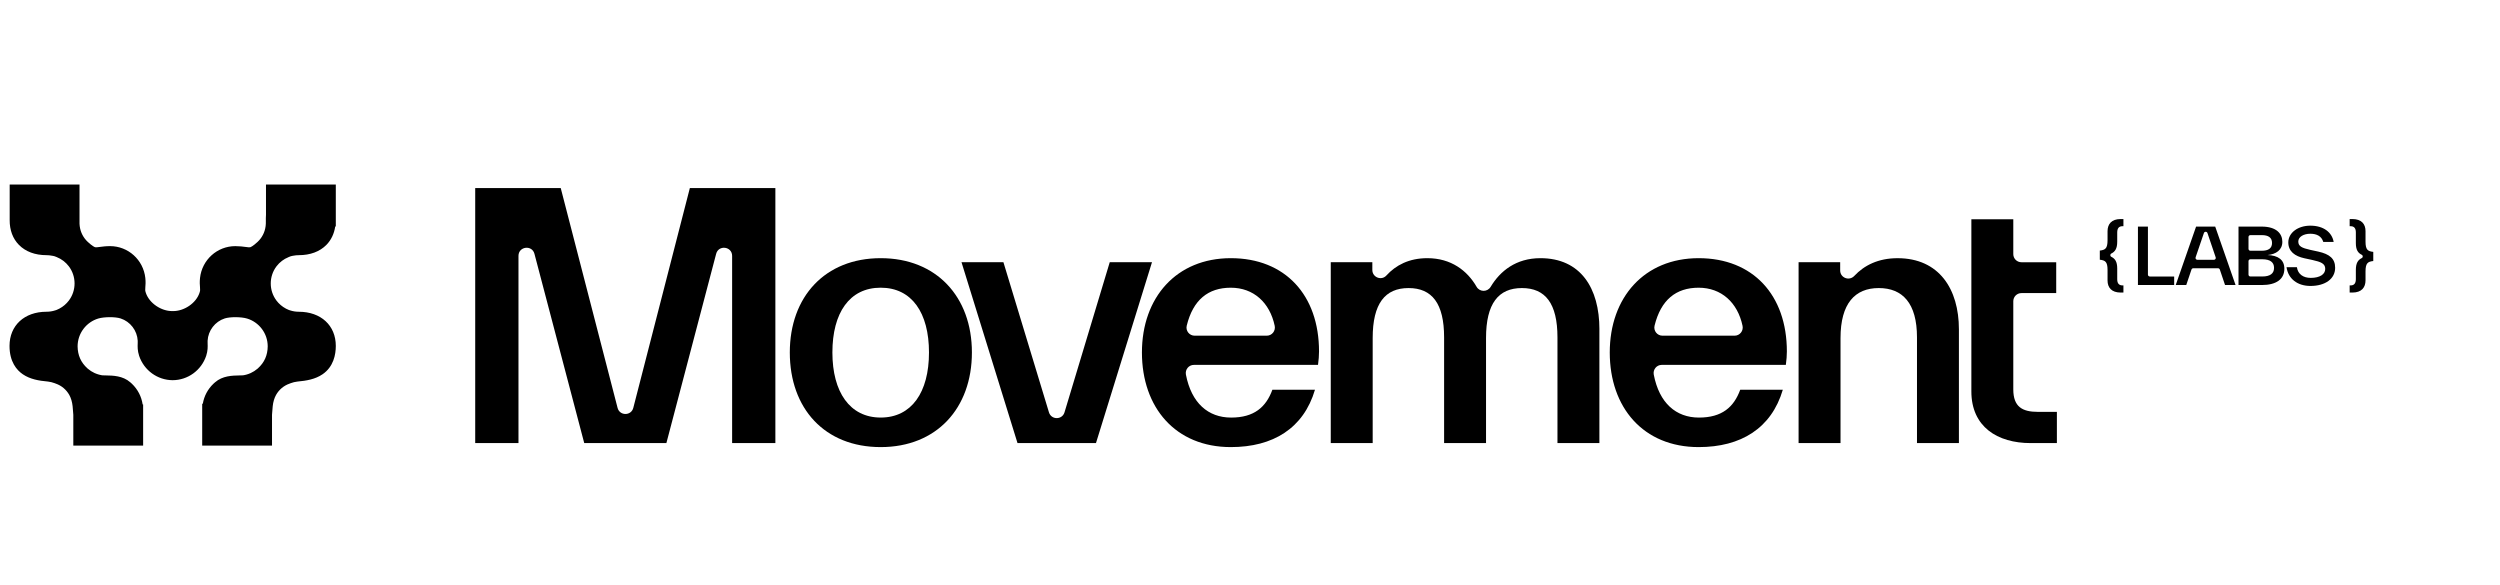
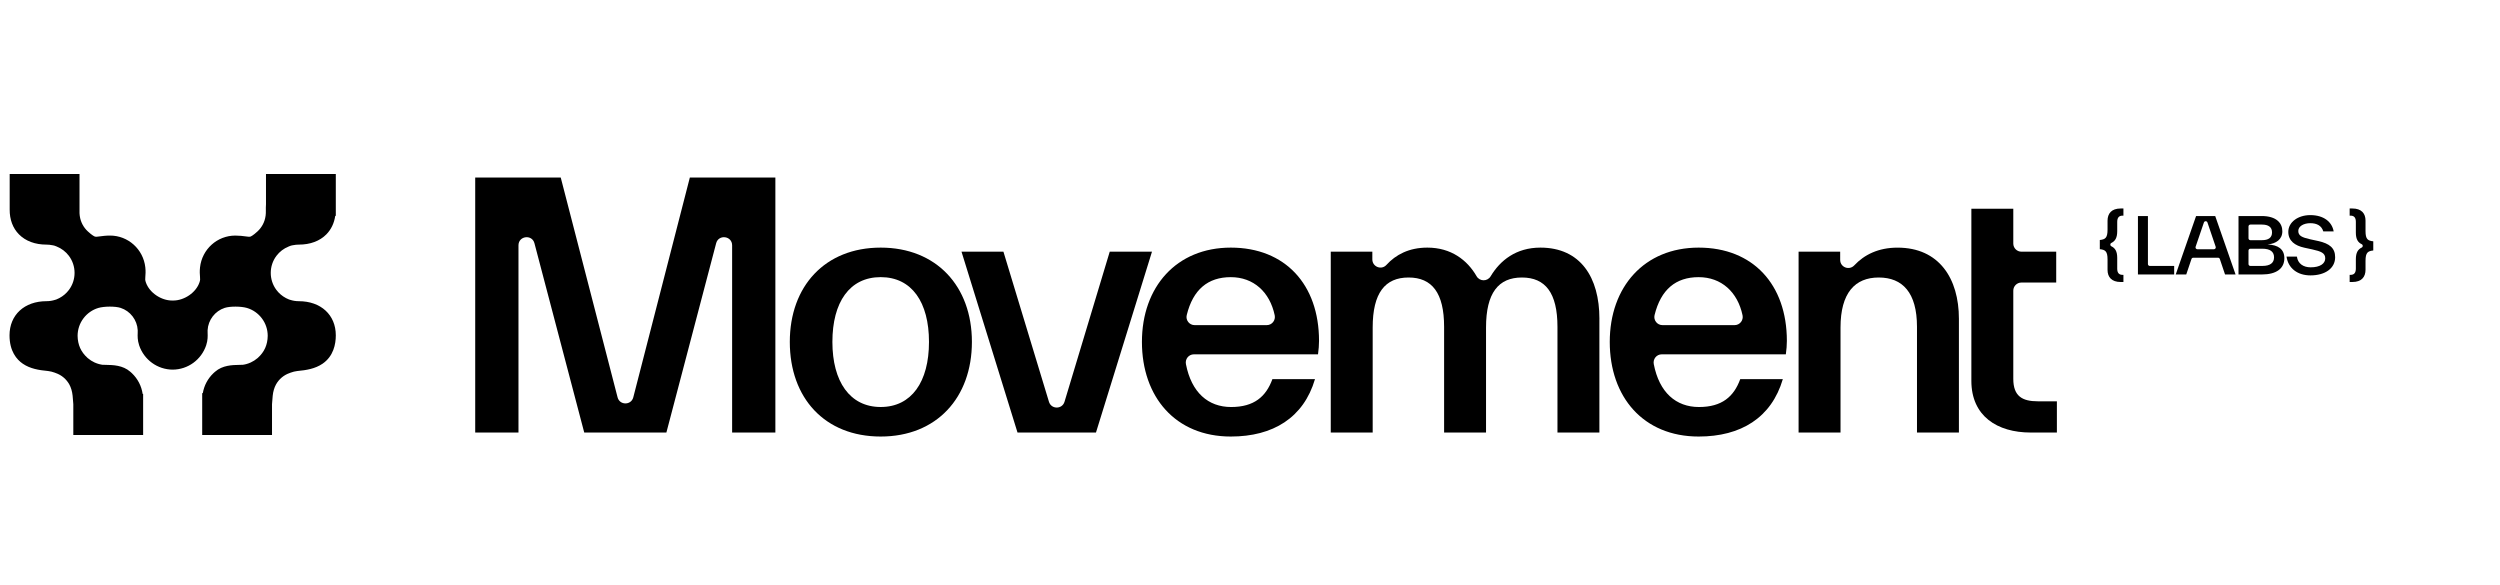
- <svg xmlns="http://www.w3.org/2000/svg" fill="none" viewBox="0 -17.48 236.79 55.38">
+ <svg xmlns="http://www.w3.org/2000/svg" fill="none" viewBox="0 -16.48 236.79 55.38">
  <path d="M27.326 6.875L27.371 6.856C27.505 6.799 27.604 6.767 27.681 6.758L27.766 6.743C27.941 6.707 28.12 6.689 28.3 6.689C29.383 6.689 30.288 6.352 30.915 5.714C31.367 5.254 31.651 4.658 31.751 3.968L31.806 3.968V0H25.193V2.871C25.177 3.078 25.178 3.268 25.18 3.437C25.181 3.622 25.182 3.797 25.16 3.929L25.153 3.972C25.079 4.532 24.808 5.053 24.39 5.438C23.963 5.832 23.763 5.918 23.697 5.937C23.631 5.956 23.535 5.947 23.256 5.909C23.016 5.877 22.688 5.833 22.286 5.833C20.573 5.833 19.136 7.127 18.945 8.844C18.902 9.234 18.926 9.526 18.944 9.739C18.963 9.976 18.969 10.047 18.887 10.283C18.725 10.746 18.379 11.176 17.913 11.493C17.447 11.81 16.911 11.985 16.404 11.985L16.355 11.985L16.305 11.985C15.798 11.985 15.262 11.811 14.796 11.493C14.33 11.176 13.984 10.746 13.822 10.284C13.74 10.047 13.745 9.976 13.765 9.739C13.783 9.526 13.807 9.234 13.764 8.842C13.573 7.126 12.137 5.832 10.423 5.832C10.022 5.832 9.693 5.877 9.451 5.909C9.175 5.947 9.078 5.955 9.012 5.936C8.946 5.917 8.746 5.831 8.319 5.437C7.902 5.053 7.631 4.532 7.556 3.971L7.55 3.929C7.539 3.865 7.534 3.79 7.531 3.71V0H0.917V3.364C0.909 4.311 1.212 5.124 1.793 5.714C2.42 6.352 3.324 6.689 4.407 6.689C4.587 6.689 4.767 6.708 4.942 6.744L5.027 6.758C5.104 6.768 5.202 6.799 5.337 6.856L5.381 6.875C5.83 7.054 6.222 7.353 6.517 7.741C7.243 8.695 7.245 10.03 6.523 10.987C6.286 11.301 5.979 11.563 5.634 11.745L5.602 11.762C5.508 11.814 5.424 11.852 5.346 11.88C5.312 11.892 5.281 11.901 5.252 11.91L5.219 11.92C4.958 12.004 4.685 12.047 4.407 12.047C2.311 12.047 0.902 13.347 0.902 15.282C0.902 16.793 1.585 17.577 2.158 17.968C2.857 18.446 3.7 18.582 4.508 18.656L4.563 18.663C4.777 18.691 4.958 18.735 5.166 18.81L5.266 18.849L5.283 18.855C5.826 19.042 6.282 19.425 6.565 19.932C6.725 20.219 6.836 20.594 6.877 20.989C6.894 21.144 6.904 21.294 6.915 21.443C6.923 21.555 6.932 21.682 6.944 21.809V24.723H13.557V20.832L13.511 20.832C13.402 20.084 13.049 19.398 12.492 18.866C12.443 18.82 12.397 18.78 12.361 18.749L12.339 18.729C11.627 18.107 10.702 18.091 10.026 18.078H10.018C9.905 18.076 9.798 18.074 9.704 18.07L9.602 18.054L9.385 18.005L9.18 17.941L8.959 17.853C8.728 17.747 8.512 17.609 8.321 17.445L8.278 17.407C7.666 16.856 7.362 16.176 7.35 15.329C7.352 14.724 7.543 14.15 7.905 13.67C8.257 13.202 8.756 12.854 9.31 12.689C9.871 12.523 10.917 12.518 11.422 12.681C12.341 12.977 12.993 13.828 13.044 14.798C13.049 14.878 13.046 14.962 13.042 15.061C13.031 15.345 13.017 15.735 13.18 16.228C13.641 17.599 14.916 18.524 16.355 18.53C17.792 18.524 19.066 17.599 19.528 16.226C19.69 15.736 19.676 15.346 19.665 15.06C19.662 14.962 19.659 14.878 19.663 14.798C19.714 13.828 20.366 12.977 21.285 12.681C21.79 12.519 22.836 12.523 23.397 12.69C23.951 12.854 24.451 13.203 24.802 13.671C25.164 14.151 25.356 14.724 25.357 15.329C25.345 16.176 25.041 16.856 24.429 17.408L24.39 17.442C24.195 17.609 23.979 17.747 23.748 17.853L23.527 17.942L23.323 18.006L23.145 18.047L23.004 18.07C22.91 18.075 22.802 18.077 22.689 18.079H22.682C22.006 18.092 21.08 18.108 20.371 18.729L20.346 18.75C20.31 18.782 20.265 18.82 20.215 18.868C19.678 19.381 19.331 20.038 19.21 20.757H19.151V24.724H25.764V21.811C25.776 21.684 25.785 21.557 25.793 21.444C25.804 21.298 25.814 21.147 25.831 20.991C25.872 20.595 25.983 20.22 26.143 19.933C26.426 19.426 26.881 19.044 27.425 18.856L27.542 18.811C27.75 18.736 27.93 18.692 28.145 18.664L28.2 18.657C29.008 18.583 29.851 18.447 30.55 17.97C31.588 17.26 31.806 16.117 31.806 15.283C31.806 13.348 30.397 12.048 28.3 12.048C28.023 12.048 27.75 12.005 27.489 11.921L27.456 11.911C27.427 11.902 27.396 11.893 27.364 11.881C27.284 11.854 27.2 11.815 27.103 11.762L27.074 11.746C26.729 11.564 26.422 11.302 26.185 10.989C25.463 10.032 25.465 8.696 26.191 7.742C26.485 7.355 26.878 7.055 27.326 6.877V6.875Z" fill="black" />
  <path d="M73.442 24.486H69.344V6.756C69.344 5.854 68.06 5.689 67.831 6.56L63.118 24.486H55.336L50.621 6.56C50.392 5.689 49.108 5.854 49.108 6.756V24.486H45.01V0.332H53.11L58.494 21.153C58.692 21.923 59.785 21.923 59.983 21.153L65.34 0.332H73.44V24.484L73.442 24.486Z" fill="black" />
  <path d="M74.807 15.904C74.807 10.629 78.141 6.973 83.416 6.973C88.69 6.973 92.055 10.629 92.055 15.904C92.055 21.178 88.721 24.867 83.416 24.867C78.111 24.867 74.807 21.211 74.807 15.904ZM87.99 15.904C87.99 12.154 86.37 9.769 83.416 9.769C80.461 9.769 78.841 12.154 78.841 15.904C78.841 19.654 80.492 22.069 83.416 22.069C86.339 22.069 87.99 19.684 87.99 15.904Z" fill="black" />
  <path d="M105.11 7.356H109.112L103.807 24.486H96.374L91.069 7.356H95.04L99.353 21.576C99.575 22.305 100.605 22.303 100.826 21.576L105.11 7.358V7.356Z" fill="black" />
  <path d="M124.837 17.081H113.079C112.593 17.081 112.233 17.527 112.326 18.006C112.849 20.7 114.432 22.071 116.608 22.071C118.784 22.071 119.912 21.086 120.516 19.432H124.55C123.47 23.088 120.579 24.867 116.577 24.867C111.336 24.867 108.159 21.117 108.159 15.904C108.159 10.691 111.43 6.973 116.577 6.973C121.725 6.973 124.933 10.469 124.933 15.808C124.933 16.188 124.9 16.634 124.837 17.079V17.081ZM113.15 14.315H119.983C120.473 14.315 120.837 13.861 120.735 13.381C120.27 11.177 118.73 9.771 116.575 9.771C114.421 9.771 113 10.931 112.403 13.362C112.283 13.846 112.651 14.315 113.15 14.315Z" fill="black" />
  <path d="M151.488 13.711V24.486H147.517V14.475C147.517 11.265 146.374 9.804 144.15 9.804C141.926 9.804 140.751 11.265 140.751 14.538V24.486H136.78V14.475C136.78 11.265 135.637 9.804 133.413 9.804C131.189 9.804 130.015 11.265 130.015 14.538V24.486H126.044V7.356H129.982V8.091C129.982 8.789 130.841 9.131 131.312 8.616C132.202 7.639 133.457 6.973 135.193 6.973C137.44 6.973 138.972 8.15 139.854 9.679C140.152 10.194 140.88 10.198 141.188 9.689C142.087 8.189 143.594 6.973 145.899 6.973C149.71 6.973 151.49 9.802 151.49 13.711H151.488Z" fill="black" />
  <path d="M169.148 17.081H157.391C156.905 17.081 156.545 17.527 156.638 18.006C157.16 20.7 158.744 22.071 160.92 22.071C163.096 22.071 164.224 21.086 164.828 19.432H168.862C167.782 23.088 164.891 24.867 160.889 24.867C155.648 24.867 152.47 21.117 152.47 15.904C152.47 10.691 155.742 6.973 160.889 6.973C166.037 6.973 169.245 10.469 169.245 15.808C169.245 16.188 169.212 16.634 169.148 17.079V17.081ZM157.462 14.315H164.295C164.785 14.315 165.149 13.861 165.047 13.381C164.582 11.177 163.042 9.771 160.887 9.771C158.733 9.771 157.312 10.931 156.714 13.362C156.595 13.846 156.962 14.315 157.462 14.315Z" fill="black" />
  <path d="M185.54 13.712V24.486H181.569V14.475C181.569 11.233 180.202 9.804 177.948 9.804C175.693 9.804 174.327 11.266 174.327 14.538V24.486H170.355V7.356H174.294V8.135C174.294 8.837 175.149 9.166 175.63 8.654C176.573 7.648 177.909 6.975 179.728 6.975C183.666 6.975 185.54 9.898 185.54 13.713V13.712Z" fill="black" />
  <path d="M193.011 21.53C191.55 21.53 190.691 21.053 190.691 19.402V11.05C190.691 10.625 191.035 10.281 191.46 10.281H194.756V7.358H191.46C191.035 7.358 190.691 7.014 190.691 6.589V3.291H186.72V19.594C186.72 22.93 189.167 24.488 192.342 24.488H194.82V21.532H193.009L193.011 21.53Z" fill="black" />
  <path d="M203.62 8.709H205.929V9.517H202.497V3.982H203.443V8.533C203.443 8.63 203.522 8.709 203.62 8.709Z" fill="black" />
  <path d="M210.747 9.517L210.252 8.05C210.228 7.978 210.16 7.929 210.084 7.929H207.736C207.66 7.929 207.592 7.978 207.568 8.05L207.073 9.517H206.076L208.005 3.982H209.816L211.744 9.517H210.747ZM208.127 7.128H209.693C209.815 7.128 209.9 7.01 209.861 6.895L209.081 4.593C209.027 4.433 208.799 4.433 208.745 4.593L207.959 6.895C207.92 7.009 208.005 7.128 208.127 7.128Z" fill="black" />
  <path d="M216.365 7.973C216.365 8.956 215.609 9.517 214.23 9.517H212.023V3.982H214.216C215.617 3.982 216.174 4.652 216.174 5.424C216.174 6.196 215.587 6.597 214.773 6.677C215.785 6.713 216.365 7.135 216.365 7.973ZM212.969 4.966V6.092C212.969 6.19 213.048 6.269 213.146 6.269H214.238C214.846 6.269 215.198 6.043 215.198 5.533C215.198 5.023 214.846 4.79 214.238 4.79H213.146C213.048 4.79 212.969 4.869 212.969 4.966ZM214.274 8.708C215.023 8.708 215.389 8.424 215.389 7.893C215.389 7.361 215.023 7.077 214.274 7.077H213.146C213.048 7.077 212.969 7.156 212.969 7.253V8.532C212.969 8.629 213.048 8.708 213.146 8.708H214.274Z" fill="black" />
  <path d="M216.57 7.827H217.553C217.648 8.505 218.176 8.84 218.858 8.84C219.746 8.84 220.237 8.49 220.237 7.987C220.237 7.485 219.834 7.325 219.012 7.143L218.264 6.982C217.362 6.786 216.739 6.334 216.739 5.482C216.739 4.564 217.655 3.894 218.822 3.894C220.09 3.894 220.875 4.528 221.036 5.438H220.053C219.892 4.892 219.437 4.659 218.822 4.659C218.206 4.659 217.685 4.943 217.685 5.394C217.685 5.846 218.015 6.006 218.829 6.188L219.569 6.348C220.655 6.589 221.175 7.018 221.175 7.885C221.175 8.926 220.244 9.604 218.836 9.604C217.611 9.604 216.731 8.934 216.57 7.827L216.57 7.827Z" fill="black" />
  <path d="M200.535 5.416C200.535 6.061 200.33 6.36 199.977 6.532C199.846 6.596 199.847 6.783 199.979 6.846C200.328 7.015 200.535 7.312 200.535 7.943V8.97C200.535 9.363 200.704 9.553 201.034 9.553H201.122V10.23H200.865C199.999 10.23 199.618 9.757 199.618 9.086V8.089C199.618 7.302 199.391 7.178 198.885 7.12V6.253C199.391 6.195 199.618 6.071 199.618 5.27V4.425C199.618 3.748 199.992 3.267 200.865 3.267H201.122V3.945H201.034C200.697 3.945 200.535 4.141 200.535 4.542V5.416Z" fill="black" />
  <path d="M223.137 8.081C223.137 7.437 223.342 7.137 223.694 6.966C223.825 6.902 223.824 6.714 223.693 6.651C223.344 6.483 223.137 6.186 223.137 5.554V4.527C223.137 4.134 222.968 3.945 222.638 3.945H222.55V3.267H222.807C223.672 3.267 224.053 3.741 224.053 4.411V5.409C224.053 6.195 224.281 6.319 224.787 6.377V7.244C224.281 7.302 224.053 7.426 224.053 8.227V9.072C224.053 9.749 223.679 10.23 222.807 10.23H222.55V9.553H222.638C222.975 9.553 223.137 9.356 223.137 8.956V8.081Z" fill="black" />
</svg>
